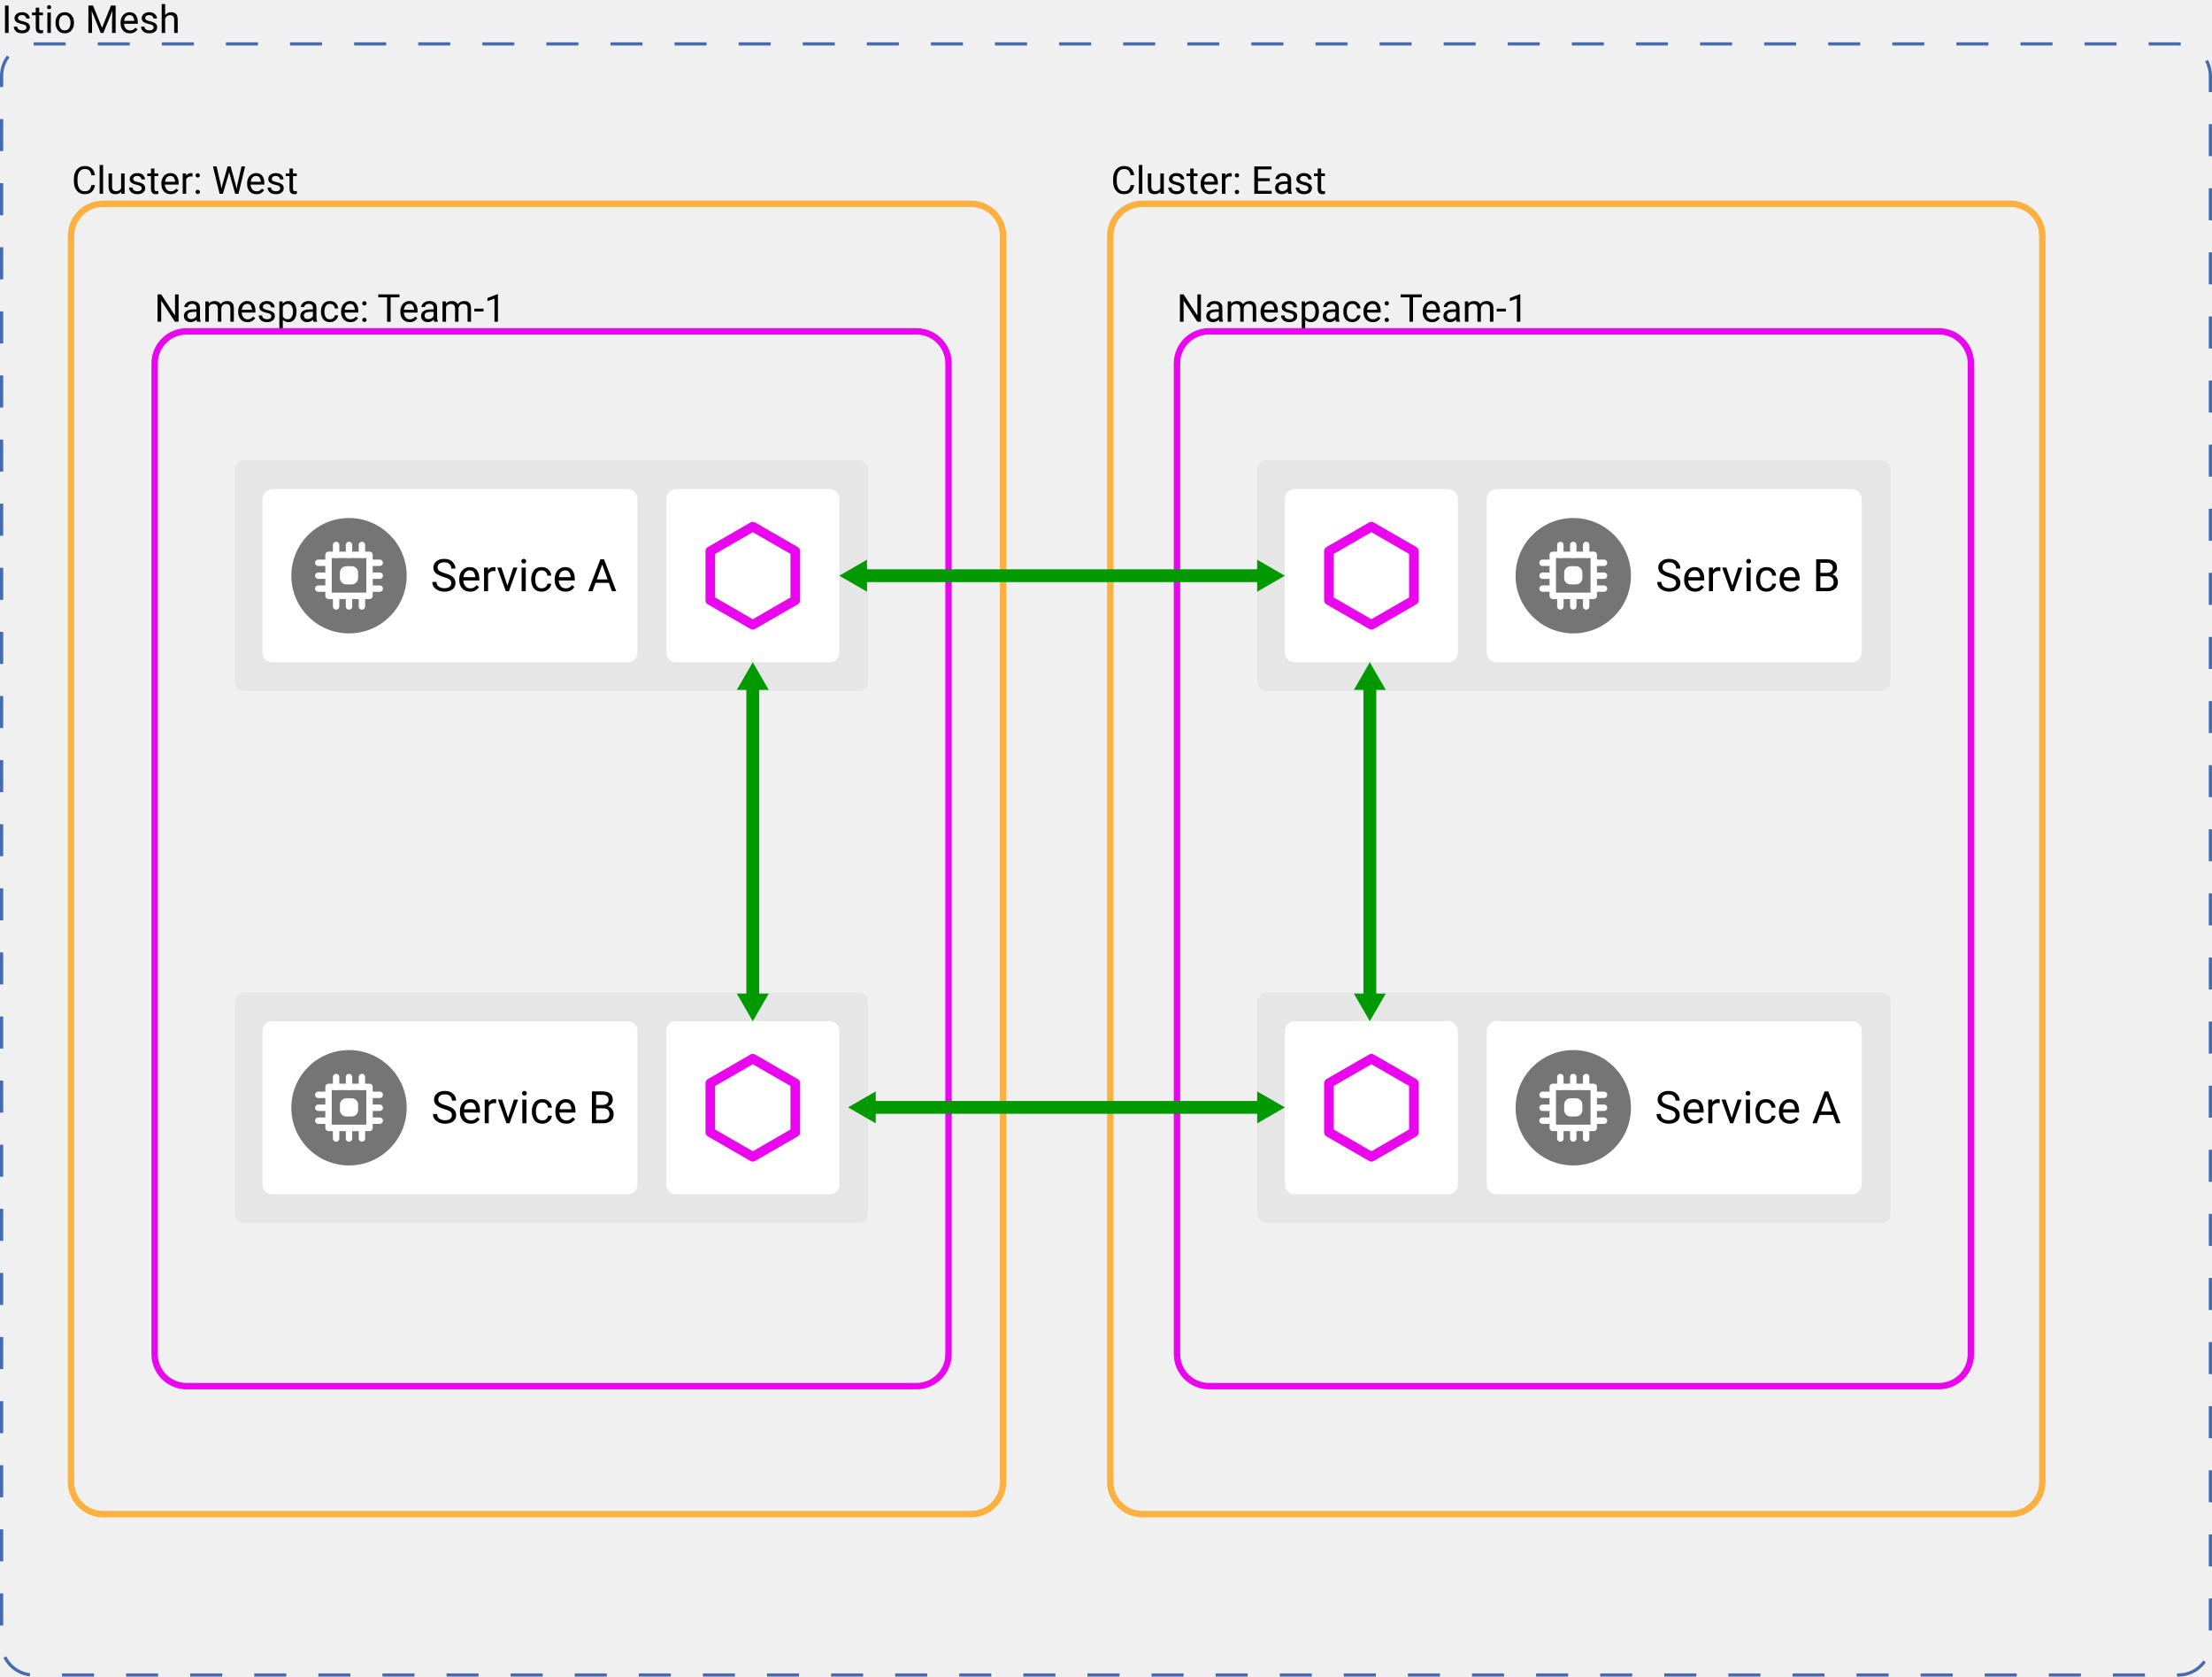
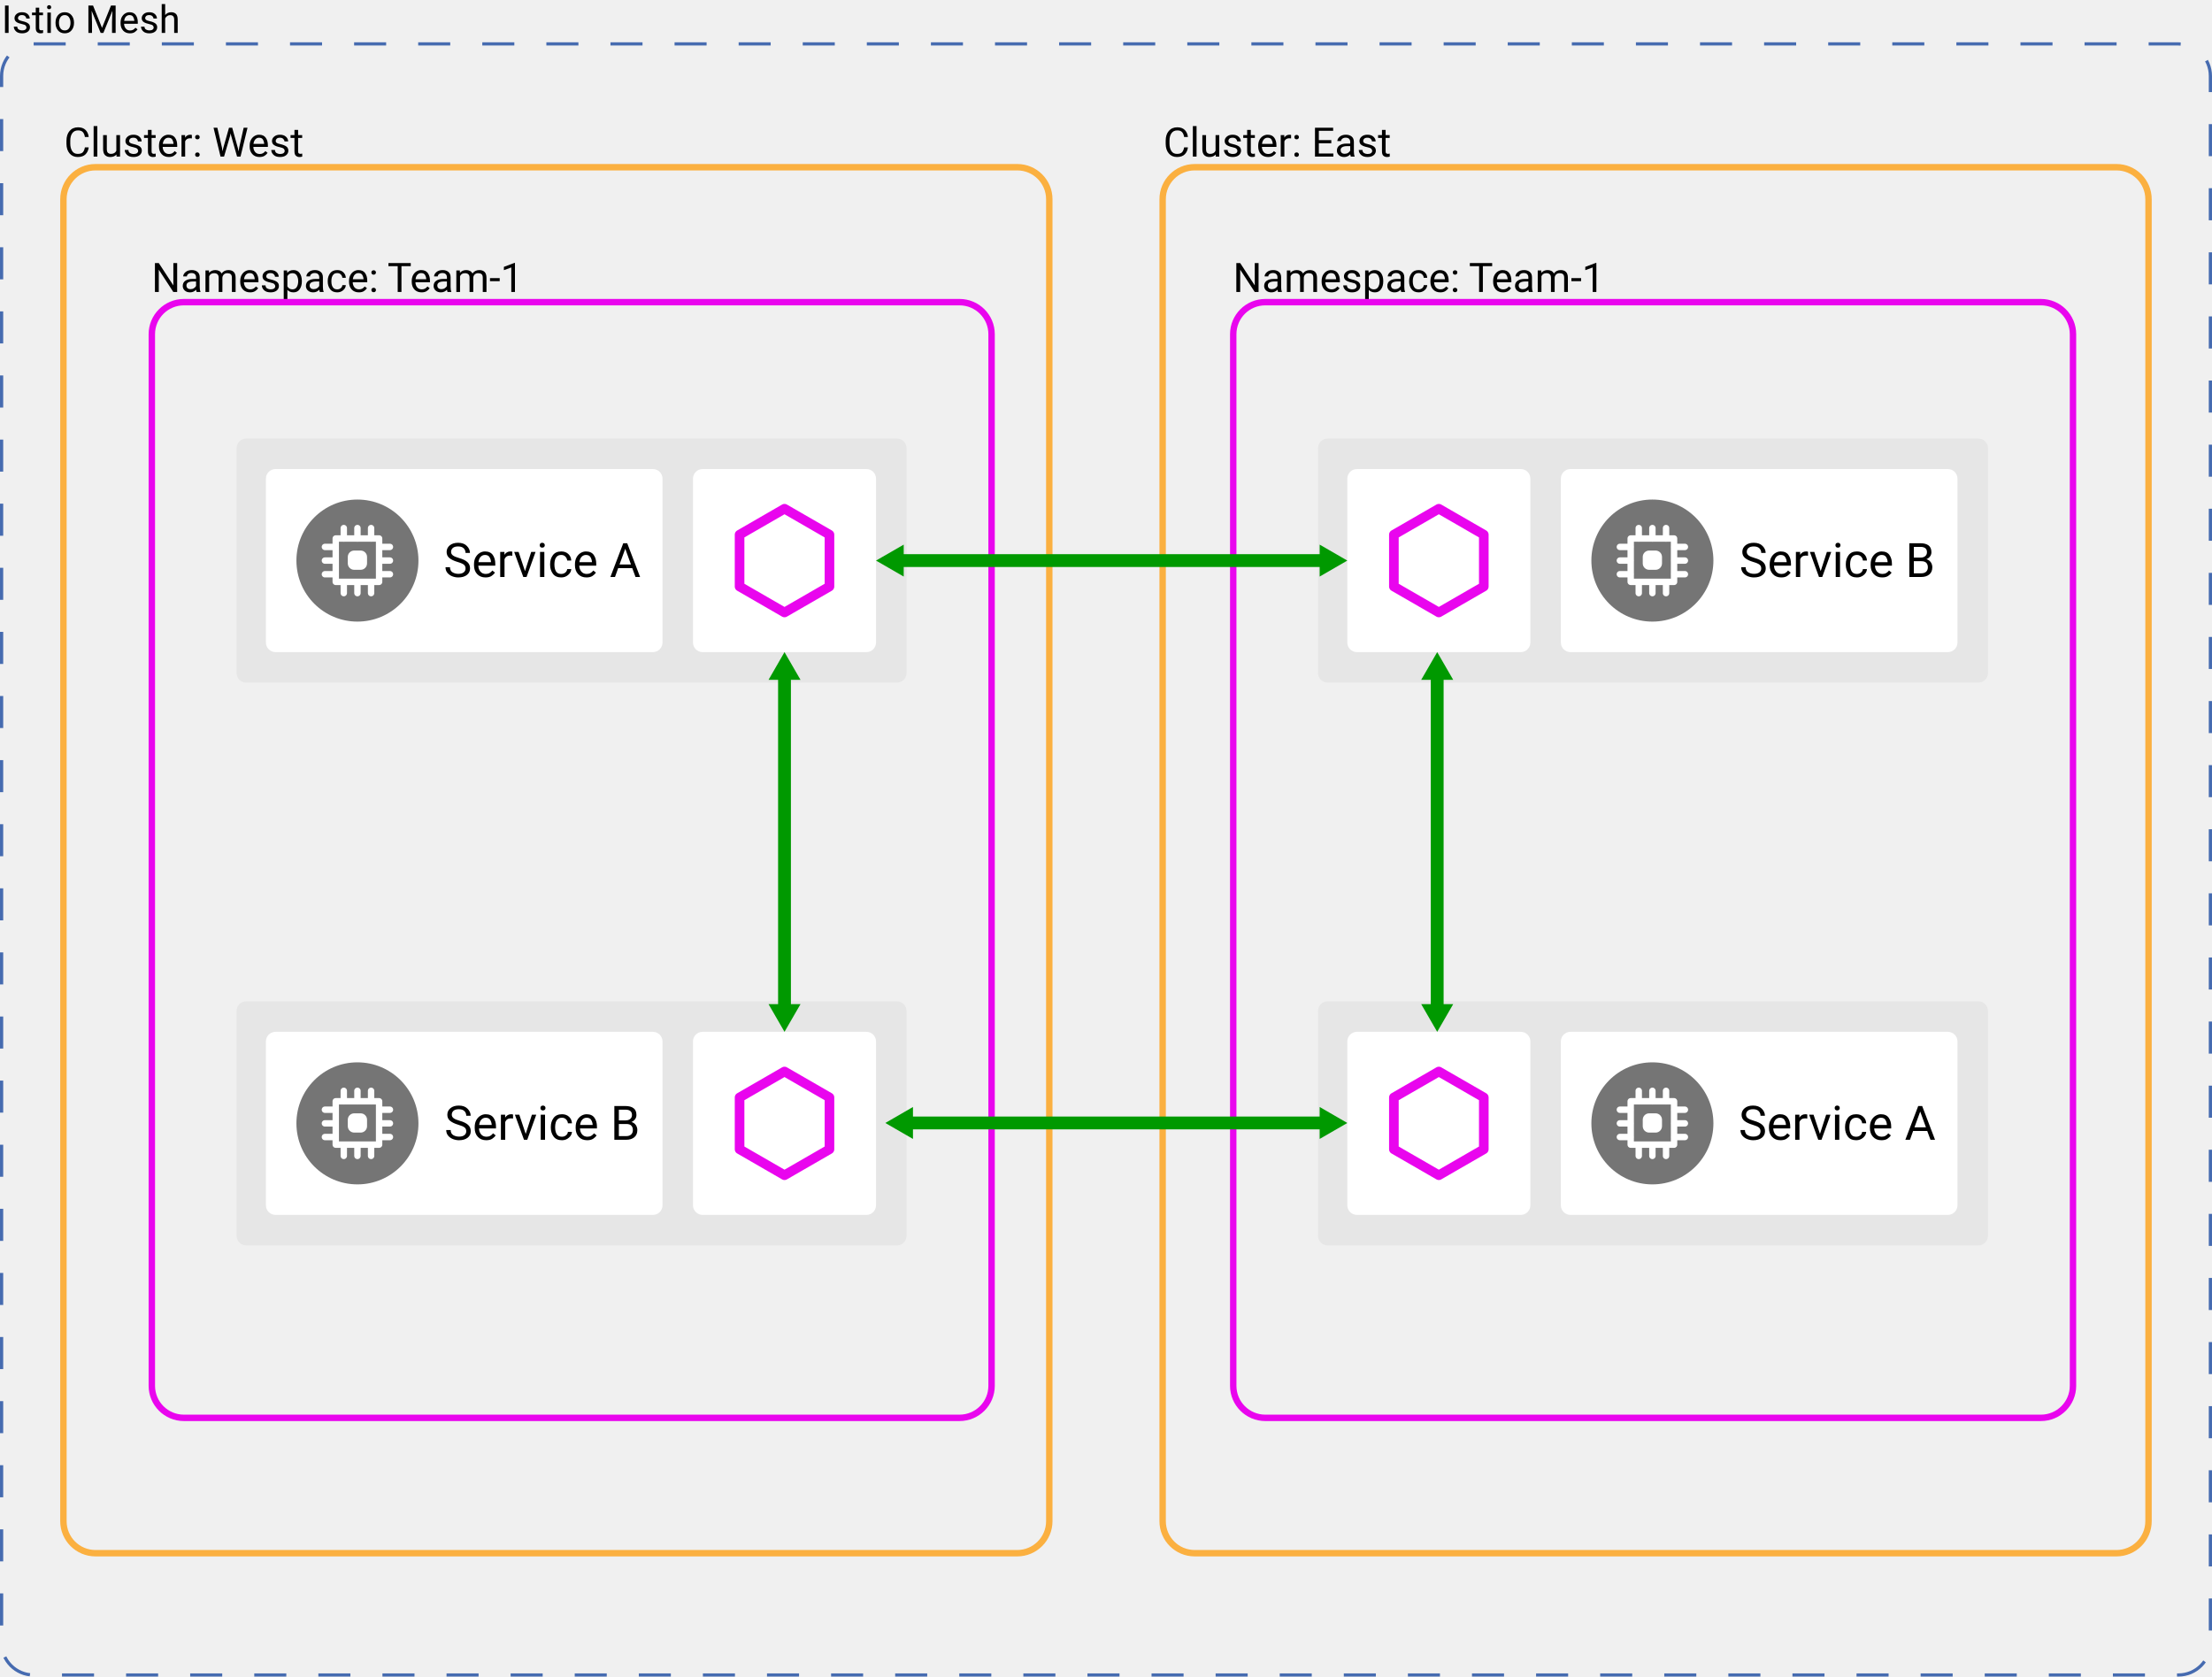
<svg xmlns="http://www.w3.org/2000/svg" viewBox="0 0 690.27 523.1">
  <defs>
-     <style>.a987dff4-7d61-490d-abea-c6dd2e6e7525,.b67614d8-3282-44a9-b46e-cb0d0f3addd8,.bf183eb5-9c50-40ac-8d04-a01070d36388,.bf41405b-ae69-4082-9b39-0a37e54b2f06,.e8dcfb98-6a88-49ea-8e3c-9223bb2c061a,.eecbb527-bce6-4a05-838a-b8fae6216d9a,.f4990701-78ef-419a-ba76-868c98ca335c{fill:none;}.a987dff4-7d61-490d-abea-c6dd2e6e7525{stroke:#466bb0;stroke-dasharray:10 10;}.a987dff4-7d61-490d-abea-c6dd2e6e7525,.b67614d8-3282-44a9-b46e-cb0d0f3addd8,.bf41405b-ae69-4082-9b39-0a37e54b2f06,.e8dcfb98-6a88-49ea-8e3c-9223bb2c061a,.f4990701-78ef-419a-ba76-868c98ca335c{stroke-linejoin:round;}.a5ec6b3e-2e31-4dc5-9c2f-c3aa9a438d95{font-size:12px;}.a5ec6b3e-2e31-4dc5-9c2f-c3aa9a438d95,.bf9223d0-9863-4d30-9a94-3c90f5b9312e{font-family:Roboto-Regular, Roboto;}.f4990701-78ef-419a-ba76-868c98ca335c{stroke:#fbb040;}.b67614d8-3282-44a9-b46e-cb0d0f3addd8,.bf41405b-ae69-4082-9b39-0a37e54b2f06,.eecbb527-bce6-4a05-838a-b8fae6216d9a,.f4990701-78ef-419a-ba76-868c98ca335c{stroke-width:2px;}.e17c84be-2842-404f-9e3b-50838b43b702{letter-spacing:-0.02em;}.bb633446-00c9-4272-b075-b91f9beb69b8{letter-spacing:-0.03em;}.b7720ee7-6946-4005-bd63-8ca5c74f665d{letter-spacing:-0.04em;}.bf41405b-ae69-4082-9b39-0a37e54b2f06,.e8dcfb98-6a88-49ea-8e3c-9223bb2c061a{stroke:#e905ee;}.aea4631f-0671-4b10-9548-e8a3f631d3cd{fill:#e6e6e6;}.edcae128-721a-42c6-a8cb-c96da426b108{fill:#fff;}.e8dcfb98-6a88-49ea-8e3c-9223bb2c061a{stroke-width:3px;}.bf9223d0-9863-4d30-9a94-3c90f5b9312e{font-size:14px;}.bc5e38be-3052-403a-bd00-576c05b4b118{letter-spacing:0.01em;}.b09ee96c-6645-4882-b1b6-cc82279366c0{fill:#757575;}.b67614d8-3282-44a9-b46e-cb0d0f3addd8,.eecbb527-bce6-4a05-838a-b8fae6216d9a{stroke:#fff;}.eecbb527-bce6-4a05-838a-b8fae6216d9a{stroke-linecap:round;}.bf183eb5-9c50-40ac-8d04-a01070d36388,.eecbb527-bce6-4a05-838a-b8fae6216d9a{stroke-miterlimit:10;}.bf183eb5-9c50-40ac-8d04-a01070d36388{stroke:#090;stroke-width:4px;}.a54e6fc3-0be6-40e0-816b-aa21d77231b2{fill:#090;}</style>
+     <style>.a1055fab-2b12-41e8-81cf-b8e95eece002,.a563f36e-2d18-4d4c-b99b-549e985a6492,.aae49207-4515-4e63-b745-90239007644e,.ae47486f-ea4a-4830-a8c5-09215020d06e,.b9ffa11f-79f7-4b4a-973d-0a9bcfa9b34f,.ea195587-492d-4203-ab42-a4130ae55034,.fee6bd15-a2cf-4f64-b32e-d4eefb0a50c2{fill:none;}.ea195587-492d-4203-ab42-a4130ae55034{stroke:#466bb0;stroke-dasharray:10 10;}.a563f36e-2d18-4d4c-b99b-549e985a6492,.aae49207-4515-4e63-b745-90239007644e,.ae47486f-ea4a-4830-a8c5-09215020d06e,.ea195587-492d-4203-ab42-a4130ae55034,.fee6bd15-a2cf-4f64-b32e-d4eefb0a50c2{stroke-linejoin:round;}.f264c3ba-2938-4d32-80b9-a827684c5418{font-size:12px;}.a8d0df97-1297-4e36-a76e-1a75a5c3ce45,.e2553db2-a351-4414-838b-edaf5f47b6b6,.f264c3ba-2938-4d32-80b9-a827684c5418{font-family:Roboto-Regular, Roboto;}.a563f36e-2d18-4d4c-b99b-549e985a6492{stroke:#fbb040;}.a1055fab-2b12-41e8-81cf-b8e95eece002,.a563f36e-2d18-4d4c-b99b-549e985a6492,.aae49207-4515-4e63-b745-90239007644e,.ae47486f-ea4a-4830-a8c5-09215020d06e{stroke-width:2px;}.a8d0df97-1297-4e36-a76e-1a75a5c3ce45{font-size:12.69px;}.aa22c11b-14c7-4fde-a5c2-927a02fd069e{letter-spacing:-0.02em;}.eadd2a26-be08-4f1e-afa4-06022b1f1ad3{letter-spacing:0em;}.ffd80eef-e657-4158-917b-757d2d6878bb{letter-spacing:-0.03em;}.f30a0e20-b85a-4066-bbc6-03d3f6500f9f{letter-spacing:-0.04em;}.aae49207-4515-4e63-b745-90239007644e,.fee6bd15-a2cf-4f64-b32e-d4eefb0a50c2{stroke:#e905ee;}.f6afd647-586f-4e28-8efb-4f4eb5e1dfbb{fill:#e6e6e6;}.a43073ec-4aeb-4df7-9dfd-3cbb99995a6c{fill:#fff;}.fee6bd15-a2cf-4f64-b32e-d4eefb0a50c2{stroke-width:3px;}.e2553db2-a351-4414-838b-edaf5f47b6b6{font-size:14.81px;}.ff06bab9-c9ff-4632-8cdc-7d0a8de8f6c8{letter-spacing:0.01em;}.a379bf32-04f2-46c5-b5b0-0db04aad1925{fill:#757575;}.a1055fab-2b12-41e8-81cf-b8e95eece002,.ae47486f-ea4a-4830-a8c5-09215020d06e{stroke:#fff;}.a1055fab-2b12-41e8-81cf-b8e95eece002{stroke-linecap:round;}.a1055fab-2b12-41e8-81cf-b8e95eece002,.b9ffa11f-79f7-4b4a-973d-0a9bcfa9b34f{stroke-miterlimit:10;}.b9ffa11f-79f7-4b4a-973d-0a9bcfa9b34f{stroke:#090;stroke-width:4px;}.b95bdf4f-96cb-4099-ab96-c539ac65f075{fill:#090;}</style>
  </defs>
-   <g id="a5da84fc-9eed-4fb7-adb2-13b6441515a9" data-name="cluster-ns">
-     <rect class="a987dff4-7d61-490d-abea-c6dd2e6e7525" x="0.5" y="13.7" width="689.27" height="508.9" rx="10" />
-     <text class="a5ec6b3e-2e31-4dc5-9c2f-c3aa9a438d95" transform="translate(0.48 10.27)">Istio Mesh</text>
-     <rect class="f4990701-78ef-419a-ba76-868c98ca335c" x="22.17" y="63.59" width="290.85" height="408.82" rx="10" />
-     <text class="a5ec6b3e-2e31-4dc5-9c2f-c3aa9a438d95" transform="translate(22.36 60.46)">Cluster: <tspan class="e17c84be-2842-404f-9e3b-50838b43b702" x="43.74" y="0">W</tspan>
-       <tspan x="54.21" y="0">est</tspan>
+   <g id="abea6a23-48bf-4596-91a6-557c25c48b6d" data-name="cluster-ns">
+     <rect class="ea195587-492d-4203-ab42-a4130ae55034" x="0.5" y="13.7" width="689.27" height="508.9" rx="10" />
+     <text class="f264c3ba-2938-4d32-80b9-a827684c5418" transform="translate(0.48 10.27)">Istio Mesh</text>
+     <rect class="a563f36e-2d18-4d4c-b99b-549e985a6492" x="19.79" y="52.17" width="307.65" height="432.43" rx="10" />
+     <text class="a8d0df97-1297-4e36-a76e-1a75a5c3ce45" transform="translate(19.99 48.86)">Cluster: <tspan class="aa22c11b-14c7-4fde-a5c2-927a02fd069e" x="46.27" y="0">W</tspan>
+       <tspan class="eadd2a26-be08-4f1e-afa4-06022b1f1ad3" x="57.34" y="0">est</tspan>
    </text>
-     <rect class="f4990701-78ef-419a-ba76-868c98ca335c" x="346.47" y="63.59" width="290.85" height="408.82" rx="10" />
-     <text class="a5ec6b3e-2e31-4dc5-9c2f-c3aa9a438d95" transform="translate(346.66 60.46)">Cluster: East</text>
-     <text class="a5ec6b3e-2e31-4dc5-9c2f-c3aa9a438d95" transform="translate(48.18 100.38)">Namespace:<tspan class="bb633446-00c9-4272-b075-b91f9beb69b8" x="66.95" y="0"> </tspan>
-       <tspan class="b7720ee7-6946-4005-bd63-8ca5c74f665d" x="69.58" y="0">T</tspan>
-       <tspan x="76.21" y="0">eam-1</tspan>
+     <rect class="a563f36e-2d18-4d4c-b99b-549e985a6492" x="362.81" y="52.17" width="307.65" height="432.43" rx="10" />
+     <text class="a8d0df97-1297-4e36-a76e-1a75a5c3ce45" transform="translate(363.01 48.86)">Cluster: East</text>
+     <text class="a8d0df97-1297-4e36-a76e-1a75a5c3ce45" transform="translate(47.3 91.09)">Namespace:<tspan class="ffd80eef-e657-4158-917b-757d2d6878bb" x="70.82" y="0"> </tspan>
+       <tspan class="f30a0e20-b85a-4066-bbc6-03d3f6500f9f" x="73.6" y="0">T</tspan>
+       <tspan x="80.61" y="0">eam-1</tspan>
    </text>
-     <rect class="bf41405b-ae69-4082-9b39-0a37e54b2f06" x="48.25" y="103.39" width="247.74" height="329.09" rx="10" />
-     <text class="a5ec6b3e-2e31-4dc5-9c2f-c3aa9a438d95" transform="translate(367.22 100.38)">Namespace:<tspan class="bb633446-00c9-4272-b075-b91f9beb69b8" x="66.95" y="0"> </tspan>
-       <tspan class="b7720ee7-6946-4005-bd63-8ca5c74f665d" x="69.58" y="0">T</tspan>
-       <tspan x="76.21" y="0">eam-1</tspan>
+     <rect class="aae49207-4515-4e63-b745-90239007644e" x="47.38" y="94.27" width="262.05" height="348.1" rx="10" />
+     <text class="a8d0df97-1297-4e36-a76e-1a75a5c3ce45" transform="translate(384.76 91.09)">Namespace:<tspan class="ffd80eef-e657-4158-917b-757d2d6878bb" x="70.82" y="0"> </tspan>
+       <tspan class="f30a0e20-b85a-4066-bbc6-03d3f6500f9f" x="73.6" y="0">T</tspan>
+       <tspan x="80.61" y="0">eam-1</tspan>
    </text>
-     <rect class="bf41405b-ae69-4082-9b39-0a37e54b2f06" x="367.29" y="103.39" width="247.74" height="329.09" rx="10" />
-     <rect class="aea4631f-0671-4b10-9548-e8a3f631d3cd" x="392.3" y="143.62" width="197.65" height="72" rx="3" />
-     <rect class="edcae128-721a-42c6-a8cb-c96da426b108" x="400.95" y="152.62" width="54" height="54" rx="3" />
-     <polygon class="e8dcfb98-6a88-49ea-8e3c-9223bb2c061a" points="441.21 187.27 441.21 171.97 427.95 164.32 414.69 171.97 414.69 187.27 427.95 194.92 441.21 187.27" />
-     <rect class="edcae128-721a-42c6-a8cb-c96da426b108" x="463.95" y="152.62" width="117" height="54" rx="3" />
-     <text class="bf9223d0-9863-4d30-9a94-3c90f5b9312e" transform="translate(516.6 184.46)">Se<tspan class="bc5e38be-3052-403a-bd00-576c05b4b118" x="15.72" y="0">r</tspan>
-       <tspan x="20.58" y="0">vice B</tspan>
+     <rect class="aae49207-4515-4e63-b745-90239007644e" x="384.84" y="94.27" width="262.05" height="348.1" rx="10" />
+     <rect class="f6afd647-586f-4e28-8efb-4f4eb5e1dfbb" x="411.3" y="136.82" width="209.06" height="76.16" rx="3" />
+     <rect class="a43073ec-4aeb-4df7-9dfd-3cbb99995a6c" x="420.44" y="146.34" width="57.12" height="57.12" rx="3" />
+     <polygon class="fee6bd15-a2cf-4f64-b32e-d4eefb0a50c2" points="463.03 183 463.03 166.81 449 158.72 434.97 166.81 434.97 183 449 191.09 463.03 183" />
+     <rect class="a43073ec-4aeb-4df7-9dfd-3cbb99995a6c" x="487.08" y="146.34" width="123.76" height="57.12" rx="3" />
+     <text class="e2553db2-a351-4414-838b-edaf5f47b6b6" transform="translate(542.78 180.02)">Se<tspan class="ff06bab9-c9ff-4632-8cdc-7d0a8de8f6c8" x="16.63" y="0">r</tspan>
+       <tspan x="21.77" y="0">vice B</tspan>
    </text>
-     <circle class="b09ee96c-6645-4882-b1b6-cc82279366c0" cx="490.95" cy="179.62" r="18" />
-     <rect class="b67614d8-3282-44a9-b46e-cb0d0f3addd8" x="484.55" y="173.11" width="12.79" height="12.79" />
-     <line class="eecbb527-bce6-4a05-838a-b8fae6216d9a" x1="486.92" y1="173.11" x2="486.92" y2="170.03" />
-     <line class="eecbb527-bce6-4a05-838a-b8fae6216d9a" x1="490.95" y1="173.11" x2="490.95" y2="170.03" />
-     <line class="eecbb527-bce6-4a05-838a-b8fae6216d9a" x1="494.97" y1="173.11" x2="494.97" y2="170.03" />
-     <line class="eecbb527-bce6-4a05-838a-b8fae6216d9a" x1="486.92" y1="189.21" x2="486.92" y2="186.13" />
-     <line class="eecbb527-bce6-4a05-838a-b8fae6216d9a" x1="490.95" y1="189.21" x2="490.95" y2="186.13" />
-     <line class="eecbb527-bce6-4a05-838a-b8fae6216d9a" x1="494.97" y1="189.21" x2="494.97" y2="186.13" />
-     <line class="eecbb527-bce6-4a05-838a-b8fae6216d9a" x1="484.44" y1="183.65" x2="481.36" y2="183.65" />
-     <line class="eecbb527-bce6-4a05-838a-b8fae6216d9a" x1="484.44" y1="179.62" x2="481.36" y2="179.62" />
-     <line class="eecbb527-bce6-4a05-838a-b8fae6216d9a" x1="484.44" y1="175.59" x2="481.36" y2="175.59" />
-     <line class="eecbb527-bce6-4a05-838a-b8fae6216d9a" x1="500.54" y1="183.65" x2="497.46" y2="183.65" />
-     <line class="eecbb527-bce6-4a05-838a-b8fae6216d9a" x1="500.54" y1="179.62" x2="497.46" y2="179.62" />
-     <line class="eecbb527-bce6-4a05-838a-b8fae6216d9a" x1="500.54" y1="175.59" x2="497.46" y2="175.59" />
-     <rect class="edcae128-721a-42c6-a8cb-c96da426b108" x="488.11" y="176.66" width="5.68" height="5.68" rx="2" />
-     <rect class="aea4631f-0671-4b10-9548-e8a3f631d3cd" x="73.26" y="143.62" width="197.65" height="72" rx="3" />
-     <rect class="edcae128-721a-42c6-a8cb-c96da426b108" x="81.91" y="152.62" width="117" height="54" rx="3" />
-     <text class="bf9223d0-9863-4d30-9a94-3c90f5b9312e" transform="translate(134.36 184.46)">Se<tspan class="bc5e38be-3052-403a-bd00-576c05b4b118" x="15.72" y="0">r</tspan>
-       <tspan x="20.58" y="0">vice A</tspan>
+     <circle class="a379bf32-04f2-46c5-b5b0-0db04aad1925" cx="515.64" cy="174.9" r="19.04" />
+     <rect class="ae47486f-ea4a-4830-a8c5-09215020d06e" x="508.87" y="168.01" width="13.53" height="13.53" />
+     <line class="a1055fab-2b12-41e8-81cf-b8e95eece002" x1="511.38" y1="168.01" x2="511.38" y2="164.76" />
+     <line class="a1055fab-2b12-41e8-81cf-b8e95eece002" x1="515.64" y1="168.01" x2="515.64" y2="164.76" />
+     <line class="a1055fab-2b12-41e8-81cf-b8e95eece002" x1="519.9" y1="168.01" x2="519.9" y2="164.76" />
+     <line class="a1055fab-2b12-41e8-81cf-b8e95eece002" x1="511.38" y1="185.05" x2="511.38" y2="181.79" />
+     <line class="a1055fab-2b12-41e8-81cf-b8e95eece002" x1="515.64" y1="185.05" x2="515.64" y2="181.79" />
+     <line class="a1055fab-2b12-41e8-81cf-b8e95eece002" x1="519.9" y1="185.05" x2="519.9" y2="181.79" />
+     <line class="a1055fab-2b12-41e8-81cf-b8e95eece002" x1="508.75" y1="179.16" x2="505.49" y2="179.16" />
+     <line class="a1055fab-2b12-41e8-81cf-b8e95eece002" x1="508.75" y1="174.9" x2="505.49" y2="174.9" />
+     <line class="a1055fab-2b12-41e8-81cf-b8e95eece002" x1="508.75" y1="170.64" x2="505.49" y2="170.64" />
+     <line class="a1055fab-2b12-41e8-81cf-b8e95eece002" x1="525.78" y1="179.16" x2="522.53" y2="179.16" />
+     <line class="a1055fab-2b12-41e8-81cf-b8e95eece002" x1="525.78" y1="174.9" x2="522.53" y2="174.9" />
+     <line class="a1055fab-2b12-41e8-81cf-b8e95eece002" x1="525.78" y1="170.64" x2="522.53" y2="170.64" />
+     <rect class="a43073ec-4aeb-4df7-9dfd-3cbb99995a6c" x="512.63" y="171.77" width="6.01" height="6.01" rx="2" />
+     <rect class="f6afd647-586f-4e28-8efb-4f4eb5e1dfbb" x="73.83" y="136.82" width="209.06" height="76.16" rx="3" />
+     <rect class="a43073ec-4aeb-4df7-9dfd-3cbb99995a6c" x="82.98" y="146.34" width="123.76" height="57.12" rx="3" />
+     <text class="e2553db2-a351-4414-838b-edaf5f47b6b6" transform="translate(138.45 180.02)">Se<tspan class="ff06bab9-c9ff-4632-8cdc-7d0a8de8f6c8" x="16.63" y="0">r</tspan>
+       <tspan x="21.77" y="0">vice A</tspan>
    </text>
-     <circle class="b09ee96c-6645-4882-b1b6-cc82279366c0" cx="108.91" cy="179.62" r="18" />
-     <rect class="b67614d8-3282-44a9-b46e-cb0d0f3addd8" x="102.52" y="173.11" width="12.79" height="12.79" />
-     <line class="eecbb527-bce6-4a05-838a-b8fae6216d9a" x1="104.88" y1="173.11" x2="104.88" y2="170.03" />
-     <line class="eecbb527-bce6-4a05-838a-b8fae6216d9a" x1="108.91" y1="173.11" x2="108.91" y2="170.03" />
-     <line class="eecbb527-bce6-4a05-838a-b8fae6216d9a" x1="112.94" y1="173.11" x2="112.94" y2="170.03" />
-     <line class="eecbb527-bce6-4a05-838a-b8fae6216d9a" x1="104.88" y1="189.21" x2="104.88" y2="186.13" />
-     <line class="eecbb527-bce6-4a05-838a-b8fae6216d9a" x1="108.91" y1="189.21" x2="108.91" y2="186.13" />
-     <line class="eecbb527-bce6-4a05-838a-b8fae6216d9a" x1="112.94" y1="189.21" x2="112.94" y2="186.13" />
-     <line class="eecbb527-bce6-4a05-838a-b8fae6216d9a" x1="102.4" y1="183.65" x2="99.32" y2="183.65" />
-     <line class="eecbb527-bce6-4a05-838a-b8fae6216d9a" x1="102.4" y1="179.62" x2="99.32" y2="179.62" />
-     <line class="eecbb527-bce6-4a05-838a-b8fae6216d9a" x1="102.4" y1="175.59" x2="99.32" y2="175.59" />
-     <line class="eecbb527-bce6-4a05-838a-b8fae6216d9a" x1="118.5" y1="183.65" x2="115.42" y2="183.65" />
-     <line class="eecbb527-bce6-4a05-838a-b8fae6216d9a" x1="118.5" y1="179.62" x2="115.42" y2="179.62" />
-     <line class="eecbb527-bce6-4a05-838a-b8fae6216d9a" x1="118.5" y1="175.59" x2="115.42" y2="175.59" />
-     <rect class="edcae128-721a-42c6-a8cb-c96da426b108" x="106.07" y="176.66" width="5.68" height="5.68" rx="2" />
-     <rect class="edcae128-721a-42c6-a8cb-c96da426b108" x="207.91" y="152.62" width="54" height="54" rx="3" />
-     <polygon class="e8dcfb98-6a88-49ea-8e3c-9223bb2c061a" points="248.17 187.27 248.17 171.97 234.91 164.32 221.65 171.97 221.65 187.27 234.91 194.92 248.17 187.27" />
-     <rect class="aea4631f-0671-4b10-9548-e8a3f631d3cd" x="392.3" y="309.62" width="197.65" height="72" rx="3" />
-     <rect class="edcae128-721a-42c6-a8cb-c96da426b108" x="400.95" y="318.62" width="54" height="54" rx="3" />
-     <polygon class="e8dcfb98-6a88-49ea-8e3c-9223bb2c061a" points="441.21 353.27 441.21 337.97 427.95 330.32 414.69 337.97 414.69 353.27 427.95 360.92 441.21 353.27" />
-     <rect class="edcae128-721a-42c6-a8cb-c96da426b108" x="463.95" y="318.62" width="117" height="54" rx="3" />
-     <text class="bf9223d0-9863-4d30-9a94-3c90f5b9312e" transform="translate(516.4 350.46)">Se<tspan class="bc5e38be-3052-403a-bd00-576c05b4b118" x="15.72" y="0">r</tspan>
-       <tspan x="20.58" y="0">vice A</tspan>
+     <circle class="a379bf32-04f2-46c5-b5b0-0db04aad1925" cx="111.54" cy="174.9" r="19.04" />
+     <rect class="ae47486f-ea4a-4830-a8c5-09215020d06e" x="104.77" y="168.01" width="13.53" height="13.53" />
+     <line class="a1055fab-2b12-41e8-81cf-b8e95eece002" x1="107.28" y1="168.01" x2="107.28" y2="164.76" />
+     <line class="a1055fab-2b12-41e8-81cf-b8e95eece002" x1="111.54" y1="168.01" x2="111.54" y2="164.76" />
+     <line class="a1055fab-2b12-41e8-81cf-b8e95eece002" x1="115.8" y1="168.01" x2="115.8" y2="164.76" />
+     <line class="a1055fab-2b12-41e8-81cf-b8e95eece002" x1="107.28" y1="185.05" x2="107.28" y2="181.79" />
+     <line class="a1055fab-2b12-41e8-81cf-b8e95eece002" x1="111.54" y1="185.05" x2="111.54" y2="181.79" />
+     <line class="a1055fab-2b12-41e8-81cf-b8e95eece002" x1="115.8" y1="185.05" x2="115.8" y2="181.79" />
+     <line class="a1055fab-2b12-41e8-81cf-b8e95eece002" x1="104.65" y1="179.16" x2="101.39" y2="179.16" />
+     <line class="a1055fab-2b12-41e8-81cf-b8e95eece002" x1="104.65" y1="174.9" x2="101.39" y2="174.9" />
+     <line class="a1055fab-2b12-41e8-81cf-b8e95eece002" x1="104.65" y1="170.64" x2="101.39" y2="170.64" />
+     <line class="a1055fab-2b12-41e8-81cf-b8e95eece002" x1="121.68" y1="179.16" x2="118.43" y2="179.16" />
+     <line class="a1055fab-2b12-41e8-81cf-b8e95eece002" x1="121.68" y1="174.9" x2="118.43" y2="174.9" />
+     <line class="a1055fab-2b12-41e8-81cf-b8e95eece002" x1="121.68" y1="170.64" x2="118.43" y2="170.64" />
+     <rect class="a43073ec-4aeb-4df7-9dfd-3cbb99995a6c" x="108.53" y="171.77" width="6.01" height="6.01" rx="2" />
+     <rect class="a43073ec-4aeb-4df7-9dfd-3cbb99995a6c" x="216.25" y="146.34" width="57.12" height="57.12" rx="3" />
+     <polygon class="fee6bd15-a2cf-4f64-b32e-d4eefb0a50c2" points="258.84 183 258.84 166.81 244.81 158.72 230.79 166.81 230.79 183 244.81 191.09 258.84 183" />
+     <rect class="f6afd647-586f-4e28-8efb-4f4eb5e1dfbb" x="411.3" y="312.41" width="209.06" height="76.16" rx="3" />
+     <rect class="a43073ec-4aeb-4df7-9dfd-3cbb99995a6c" x="420.44" y="321.93" width="57.12" height="57.12" rx="3" />
+     <polygon class="fee6bd15-a2cf-4f64-b32e-d4eefb0a50c2" points="463.03 358.58 463.03 342.4 449 334.31 434.97 342.4 434.97 358.58 449 366.67 463.03 358.58" />
+     <rect class="a43073ec-4aeb-4df7-9dfd-3cbb99995a6c" x="487.08" y="321.93" width="123.76" height="57.12" rx="3" />
+     <text class="e2553db2-a351-4414-838b-edaf5f47b6b6" transform="translate(542.55 355.61)">Se<tspan class="ff06bab9-c9ff-4632-8cdc-7d0a8de8f6c8" x="16.63" y="0">r</tspan>
+       <tspan x="21.77" y="0">vice A</tspan>
    </text>
-     <circle class="b09ee96c-6645-4882-b1b6-cc82279366c0" cx="490.95" cy="345.62" r="18" />
-     <rect class="b67614d8-3282-44a9-b46e-cb0d0f3addd8" x="484.55" y="339.11" width="12.79" height="12.79" />
-     <line class="eecbb527-bce6-4a05-838a-b8fae6216d9a" x1="486.92" y1="339.11" x2="486.92" y2="336.03" />
-     <line class="eecbb527-bce6-4a05-838a-b8fae6216d9a" x1="490.95" y1="339.11" x2="490.95" y2="336.03" />
-     <line class="eecbb527-bce6-4a05-838a-b8fae6216d9a" x1="494.97" y1="339.11" x2="494.97" y2="336.03" />
-     <line class="eecbb527-bce6-4a05-838a-b8fae6216d9a" x1="486.92" y1="355.21" x2="486.92" y2="352.13" />
-     <line class="eecbb527-bce6-4a05-838a-b8fae6216d9a" x1="490.95" y1="355.21" x2="490.95" y2="352.13" />
-     <line class="eecbb527-bce6-4a05-838a-b8fae6216d9a" x1="494.97" y1="355.21" x2="494.97" y2="352.13" />
-     <line class="eecbb527-bce6-4a05-838a-b8fae6216d9a" x1="484.44" y1="349.65" x2="481.36" y2="349.65" />
-     <line class="eecbb527-bce6-4a05-838a-b8fae6216d9a" x1="484.44" y1="345.62" x2="481.36" y2="345.62" />
-     <line class="eecbb527-bce6-4a05-838a-b8fae6216d9a" x1="484.44" y1="341.59" x2="481.36" y2="341.59" />
-     <line class="eecbb527-bce6-4a05-838a-b8fae6216d9a" x1="500.54" y1="349.65" x2="497.46" y2="349.65" />
-     <line class="eecbb527-bce6-4a05-838a-b8fae6216d9a" x1="500.54" y1="345.62" x2="497.46" y2="345.62" />
-     <line class="eecbb527-bce6-4a05-838a-b8fae6216d9a" x1="500.54" y1="341.59" x2="497.46" y2="341.59" />
-     <rect class="edcae128-721a-42c6-a8cb-c96da426b108" x="488.11" y="342.66" width="5.68" height="5.68" rx="2" />
-     <rect class="aea4631f-0671-4b10-9548-e8a3f631d3cd" x="73.26" y="309.62" width="197.65" height="72" rx="3" />
-     <rect class="edcae128-721a-42c6-a8cb-c96da426b108" x="81.91" y="318.62" width="117" height="54" rx="3" />
-     <text class="bf9223d0-9863-4d30-9a94-3c90f5b9312e" transform="translate(134.57 350.46)">Se<tspan class="bc5e38be-3052-403a-bd00-576c05b4b118" x="15.72" y="0">r</tspan>
-       <tspan x="20.58" y="0">vice B</tspan>
+     <circle class="a379bf32-04f2-46c5-b5b0-0db04aad1925" cx="515.64" cy="350.49" r="19.04" />
+     <rect class="ae47486f-ea4a-4830-a8c5-09215020d06e" x="508.87" y="343.6" width="13.53" height="13.53" />
+     <line class="a1055fab-2b12-41e8-81cf-b8e95eece002" x1="511.38" y1="343.6" x2="511.38" y2="340.34" />
+     <line class="a1055fab-2b12-41e8-81cf-b8e95eece002" x1="515.64" y1="343.6" x2="515.64" y2="340.34" />
+     <line class="a1055fab-2b12-41e8-81cf-b8e95eece002" x1="519.9" y1="343.6" x2="519.9" y2="340.34" />
+     <line class="a1055fab-2b12-41e8-81cf-b8e95eece002" x1="511.38" y1="360.64" x2="511.38" y2="357.38" />
+     <line class="a1055fab-2b12-41e8-81cf-b8e95eece002" x1="515.64" y1="360.64" x2="515.64" y2="357.38" />
+     <line class="a1055fab-2b12-41e8-81cf-b8e95eece002" x1="519.9" y1="360.64" x2="519.9" y2="357.38" />
+     <line class="a1055fab-2b12-41e8-81cf-b8e95eece002" x1="508.75" y1="354.75" x2="505.49" y2="354.75" />
+     <line class="a1055fab-2b12-41e8-81cf-b8e95eece002" x1="508.75" y1="350.49" x2="505.49" y2="350.49" />
+     <line class="a1055fab-2b12-41e8-81cf-b8e95eece002" x1="508.75" y1="346.23" x2="505.49" y2="346.23" />
+     <line class="a1055fab-2b12-41e8-81cf-b8e95eece002" x1="525.78" y1="354.75" x2="522.53" y2="354.75" />
+     <line class="a1055fab-2b12-41e8-81cf-b8e95eece002" x1="525.78" y1="350.49" x2="522.53" y2="350.49" />
+     <line class="a1055fab-2b12-41e8-81cf-b8e95eece002" x1="525.78" y1="346.23" x2="522.53" y2="346.23" />
+     <rect class="a43073ec-4aeb-4df7-9dfd-3cbb99995a6c" x="512.63" y="347.36" width="6.01" height="6.01" rx="2" />
+     <rect class="f6afd647-586f-4e28-8efb-4f4eb5e1dfbb" x="73.83" y="312.41" width="209.06" height="76.16" rx="3" />
+     <rect class="a43073ec-4aeb-4df7-9dfd-3cbb99995a6c" x="82.98" y="321.93" width="123.76" height="57.12" rx="3" />
+     <text class="e2553db2-a351-4414-838b-edaf5f47b6b6" transform="translate(138.67 355.61)">Se<tspan class="ff06bab9-c9ff-4632-8cdc-7d0a8de8f6c8" x="16.63" y="0">r</tspan>
+       <tspan x="21.77" y="0">vice B</tspan>
    </text>
-     <circle class="b09ee96c-6645-4882-b1b6-cc82279366c0" cx="108.91" cy="345.62" r="18" />
-     <rect class="b67614d8-3282-44a9-b46e-cb0d0f3addd8" x="102.52" y="339.11" width="12.79" height="12.79" />
-     <line class="eecbb527-bce6-4a05-838a-b8fae6216d9a" x1="104.88" y1="339.11" x2="104.88" y2="336.03" />
-     <line class="eecbb527-bce6-4a05-838a-b8fae6216d9a" x1="108.91" y1="339.11" x2="108.91" y2="336.03" />
-     <line class="eecbb527-bce6-4a05-838a-b8fae6216d9a" x1="112.94" y1="339.11" x2="112.94" y2="336.03" />
-     <line class="eecbb527-bce6-4a05-838a-b8fae6216d9a" x1="104.88" y1="355.21" x2="104.88" y2="352.13" />
-     <line class="eecbb527-bce6-4a05-838a-b8fae6216d9a" x1="108.91" y1="355.21" x2="108.91" y2="352.13" />
-     <line class="eecbb527-bce6-4a05-838a-b8fae6216d9a" x1="112.94" y1="355.21" x2="112.94" y2="352.13" />
-     <line class="eecbb527-bce6-4a05-838a-b8fae6216d9a" x1="102.4" y1="349.65" x2="99.32" y2="349.65" />
-     <line class="eecbb527-bce6-4a05-838a-b8fae6216d9a" x1="102.4" y1="345.62" x2="99.32" y2="345.62" />
-     <line class="eecbb527-bce6-4a05-838a-b8fae6216d9a" x1="102.4" y1="341.59" x2="99.32" y2="341.59" />
-     <line class="eecbb527-bce6-4a05-838a-b8fae6216d9a" x1="118.5" y1="349.65" x2="115.42" y2="349.65" />
-     <line class="eecbb527-bce6-4a05-838a-b8fae6216d9a" x1="118.5" y1="345.62" x2="115.42" y2="345.62" />
-     <line class="eecbb527-bce6-4a05-838a-b8fae6216d9a" x1="118.5" y1="341.59" x2="115.42" y2="341.59" />
-     <rect class="edcae128-721a-42c6-a8cb-c96da426b108" x="106.07" y="342.66" width="5.68" height="5.68" rx="2" />
-     <rect class="edcae128-721a-42c6-a8cb-c96da426b108" x="207.91" y="318.62" width="54" height="54" rx="3" />
-     <polygon class="e8dcfb98-6a88-49ea-8e3c-9223bb2c061a" points="248.17 353.27 248.17 337.97 234.91 330.32 221.65 337.97 221.65 353.27 234.91 360.92 248.17 353.27" />
-     <line class="bf183eb5-9c50-40ac-8d04-a01070d36388" x1="393.77" y1="179.62" x2="269.09" y2="179.62" />
-     <polygon class="a54e6fc3-0be6-40e0-816b-aa21d77231b2" points="392.31 174.63 400.95 179.62 392.31 184.61 392.31 174.63" />
-     <polygon class="a54e6fc3-0be6-40e0-816b-aa21d77231b2" points="270.55 174.63 261.91 179.62 270.55 184.61 270.55 174.63" />
-     <line class="bf183eb5-9c50-40ac-8d04-a01070d36388" x1="271.83" y1="345.5" x2="393.77" y2="345.5" />
-     <polygon class="a54e6fc3-0be6-40e0-816b-aa21d77231b2" points="273.28 350.49 264.65 345.5 273.28 340.52 273.28 350.49" />
-     <polygon class="a54e6fc3-0be6-40e0-816b-aa21d77231b2" points="392.31 350.49 400.95 345.5 392.31 340.52 392.31 350.49" />
-   </g>
-   <g id="fbdd5927-ad68-44c4-9c8b-7af49a18dc67" data-name="multi-trust">
-     <line class="bf183eb5-9c50-40ac-8d04-a01070d36388" x1="234.91" y1="311.44" x2="234.91" y2="213.8" />
-     <polygon class="a54e6fc3-0be6-40e0-816b-aa21d77231b2" points="239.9 309.99 234.91 318.62 229.92 309.99 239.9 309.99" />
-     <polygon class="a54e6fc3-0be6-40e0-816b-aa21d77231b2" points="239.9 215.26 234.91 206.62 229.92 215.26 239.9 215.26" />
-     <line class="bf183eb5-9c50-40ac-8d04-a01070d36388" x1="427.47" y1="311.44" x2="427.47" y2="213.8" />
-     <polygon class="a54e6fc3-0be6-40e0-816b-aa21d77231b2" points="432.45 309.99 427.46 318.62 422.48 309.99 432.45 309.99" />
-     <polygon class="a54e6fc3-0be6-40e0-816b-aa21d77231b2" points="432.45 215.26 427.46 206.62 422.48 215.26 432.45 215.26" />
+     <circle class="a379bf32-04f2-46c5-b5b0-0db04aad1925" cx="111.54" cy="350.49" r="19.04" />
+     <rect class="ae47486f-ea4a-4830-a8c5-09215020d06e" x="104.77" y="343.6" width="13.53" height="13.53" />
+     <line class="a1055fab-2b12-41e8-81cf-b8e95eece002" x1="107.28" y1="343.6" x2="107.28" y2="340.34" />
+     <line class="a1055fab-2b12-41e8-81cf-b8e95eece002" x1="111.54" y1="343.6" x2="111.54" y2="340.34" />
+     <line class="a1055fab-2b12-41e8-81cf-b8e95eece002" x1="115.8" y1="343.6" x2="115.8" y2="340.34" />
+     <line class="a1055fab-2b12-41e8-81cf-b8e95eece002" x1="107.28" y1="360.64" x2="107.28" y2="357.38" />
+     <line class="a1055fab-2b12-41e8-81cf-b8e95eece002" x1="111.54" y1="360.64" x2="111.54" y2="357.38" />
+     <line class="a1055fab-2b12-41e8-81cf-b8e95eece002" x1="115.8" y1="360.64" x2="115.8" y2="357.38" />
+     <line class="a1055fab-2b12-41e8-81cf-b8e95eece002" x1="104.65" y1="354.75" x2="101.39" y2="354.75" />
+     <line class="a1055fab-2b12-41e8-81cf-b8e95eece002" x1="104.65" y1="350.49" x2="101.39" y2="350.49" />
+     <line class="a1055fab-2b12-41e8-81cf-b8e95eece002" x1="104.65" y1="346.23" x2="101.39" y2="346.23" />
+     <line class="a1055fab-2b12-41e8-81cf-b8e95eece002" x1="121.68" y1="354.75" x2="118.43" y2="354.75" />
+     <line class="a1055fab-2b12-41e8-81cf-b8e95eece002" x1="121.68" y1="350.49" x2="118.43" y2="350.49" />
+     <line class="a1055fab-2b12-41e8-81cf-b8e95eece002" x1="121.68" y1="346.23" x2="118.43" y2="346.23" />
+     <rect class="a43073ec-4aeb-4df7-9dfd-3cbb99995a6c" x="108.53" y="347.36" width="6.01" height="6.01" rx="2" />
+     <rect class="a43073ec-4aeb-4df7-9dfd-3cbb99995a6c" x="216.25" y="321.93" width="57.12" height="57.12" rx="3" />
+     <polygon class="fee6bd15-a2cf-4f64-b32e-d4eefb0a50c2" points="258.84 358.58 258.84 342.4 244.81 334.31 230.79 342.4 230.79 358.58 244.81 366.67 258.84 358.58" />
+     <line class="b9ffa11f-79f7-4b4a-973d-0a9bcfa9b34f" x1="413.26" y1="174.9" x2="280.55" y2="174.9" />
+     <polygon class="b95bdf4f-96cb-4099-ab96-c539ac65f075" points="411.81 169.92 420.44 174.9 411.81 179.89 411.81 169.92" />
+     <polygon class="b95bdf4f-96cb-4099-ab96-c539ac65f075" points="282.01 169.92 273.37 174.9 282.01 179.89 282.01 169.92" />
+     <line class="b9ffa11f-79f7-4b4a-973d-0a9bcfa9b34f" x1="283.45" y1="350.36" x2="413.26" y2="350.36" />
+     <polygon class="b95bdf4f-96cb-4099-ab96-c539ac65f075" points="284.9 355.35 276.27 350.37 284.9 345.38 284.9 355.35" />
+     <polygon class="b95bdf4f-96cb-4099-ab96-c539ac65f075" points="411.81 355.35 420.44 350.37 411.81 345.38 411.81 355.35" />
+     <line class="b9ffa11f-79f7-4b4a-973d-0a9bcfa9b34f" x1="244.81" y1="314.75" x2="244.81" y2="210.64" />
+     <polygon class="b95bdf4f-96cb-4099-ab96-c539ac65f075" points="249.8 313.3 244.81 321.93 239.83 313.3 249.8 313.3" />
+     <polygon class="b95bdf4f-96cb-4099-ab96-c539ac65f075" points="249.8 212.1 244.81 203.46 239.83 212.1 249.8 212.1" />
+     <line class="b9ffa11f-79f7-4b4a-973d-0a9bcfa9b34f" x1="448.49" y1="314.75" x2="448.49" y2="210.64" />
+     <polygon class="b95bdf4f-96cb-4099-ab96-c539ac65f075" points="453.48 313.3 448.49 321.93 443.5 313.3 453.48 313.3" />
+     <polygon class="b95bdf4f-96cb-4099-ab96-c539ac65f075" points="453.48 212.1 448.49 203.46 443.5 212.1 453.48 212.1" />
  </g>
</svg>
